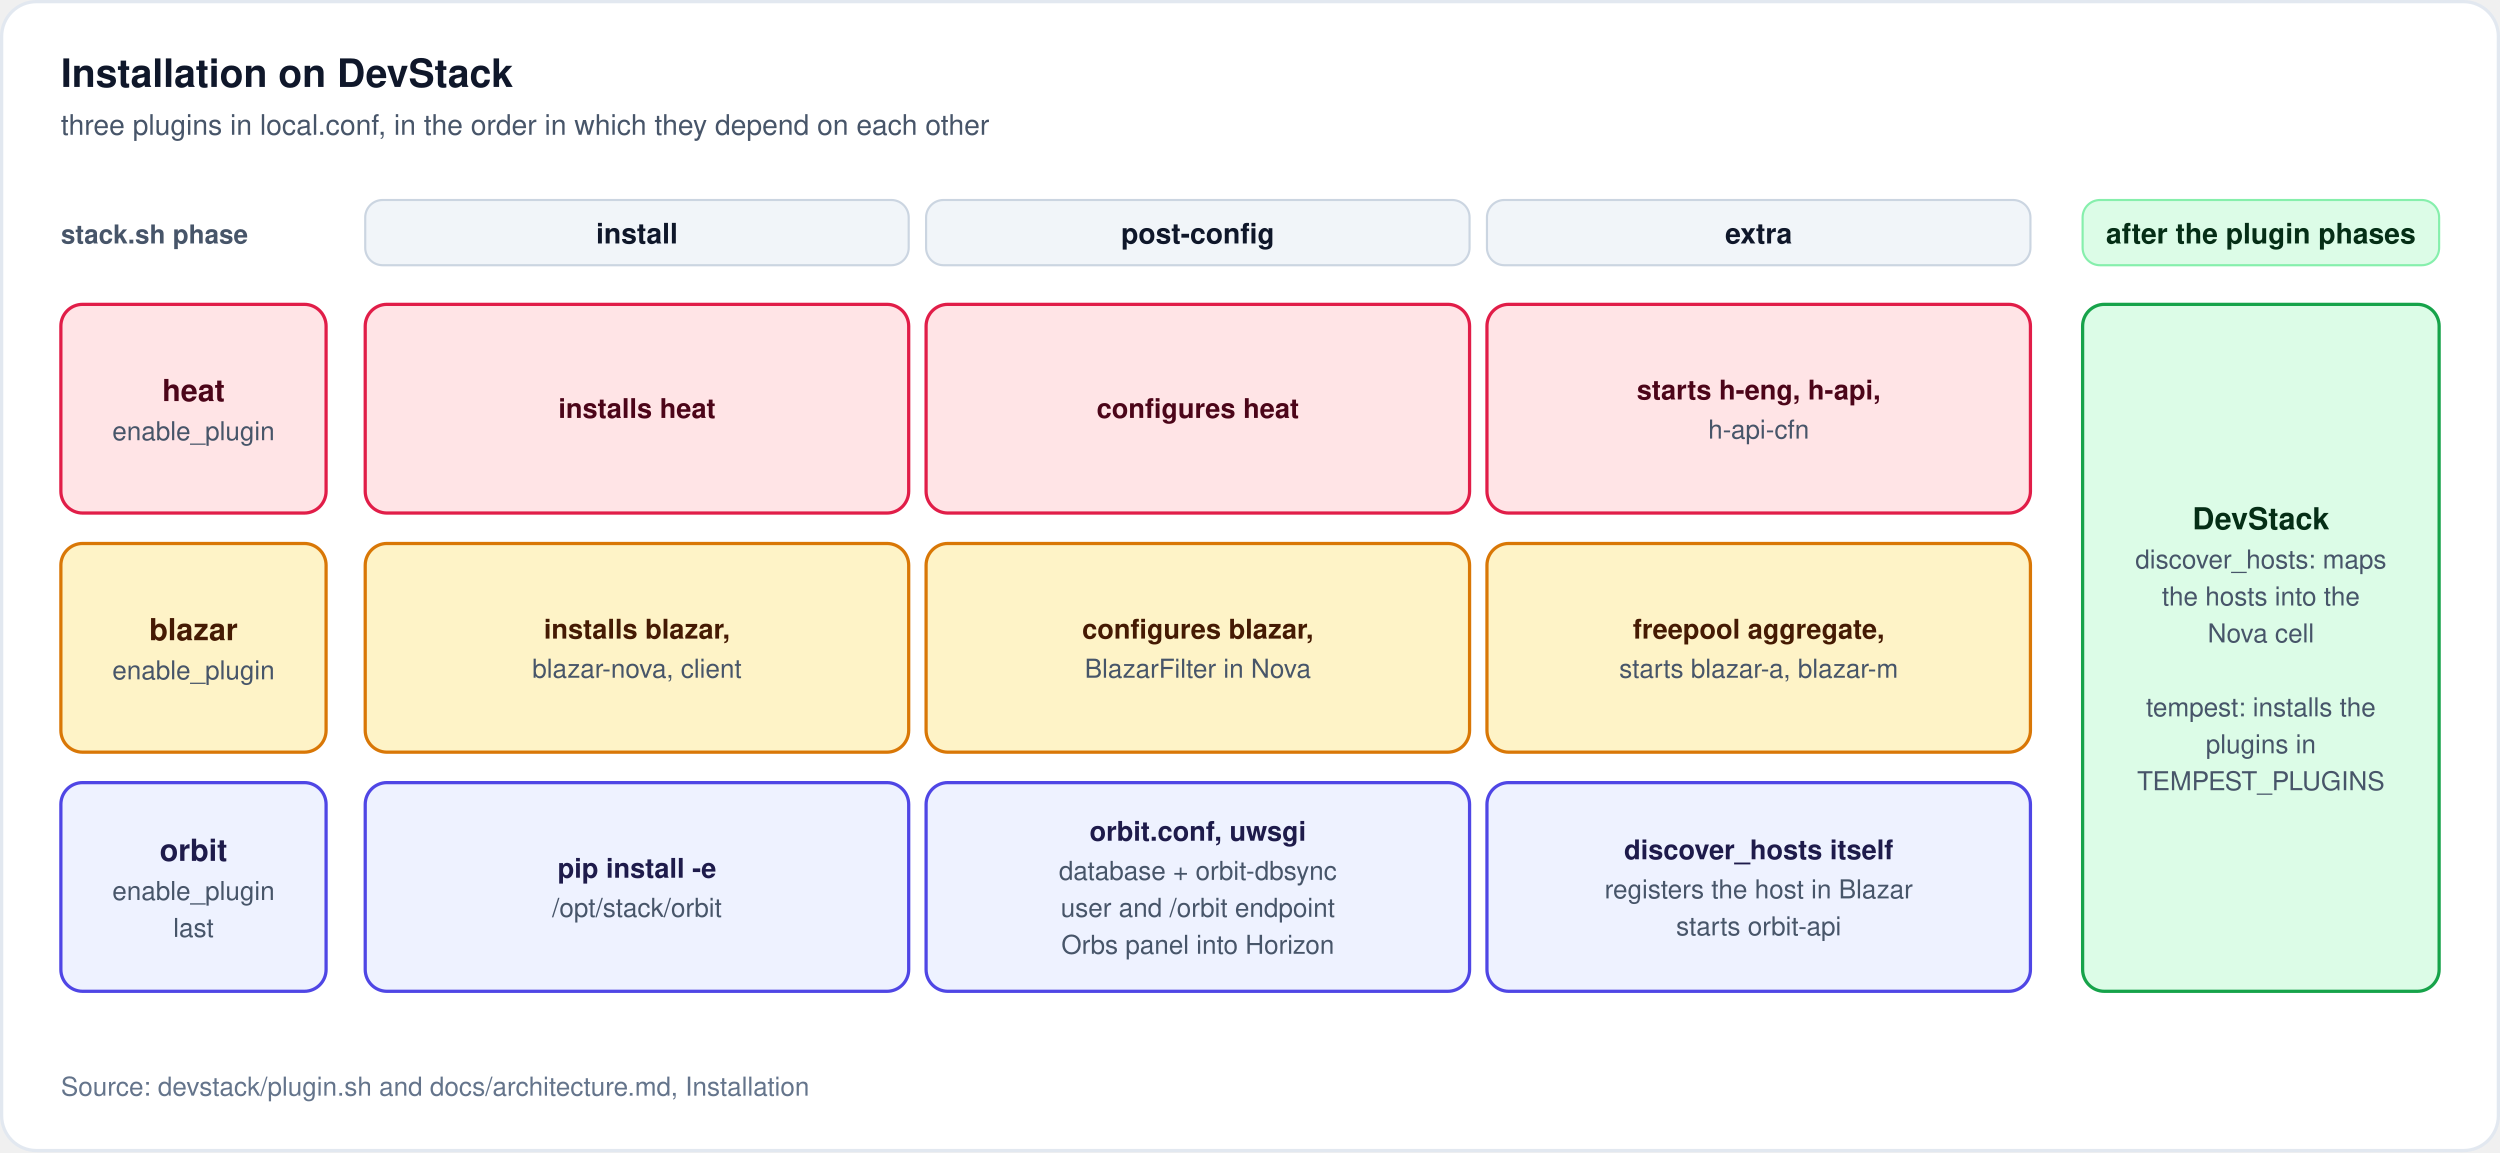
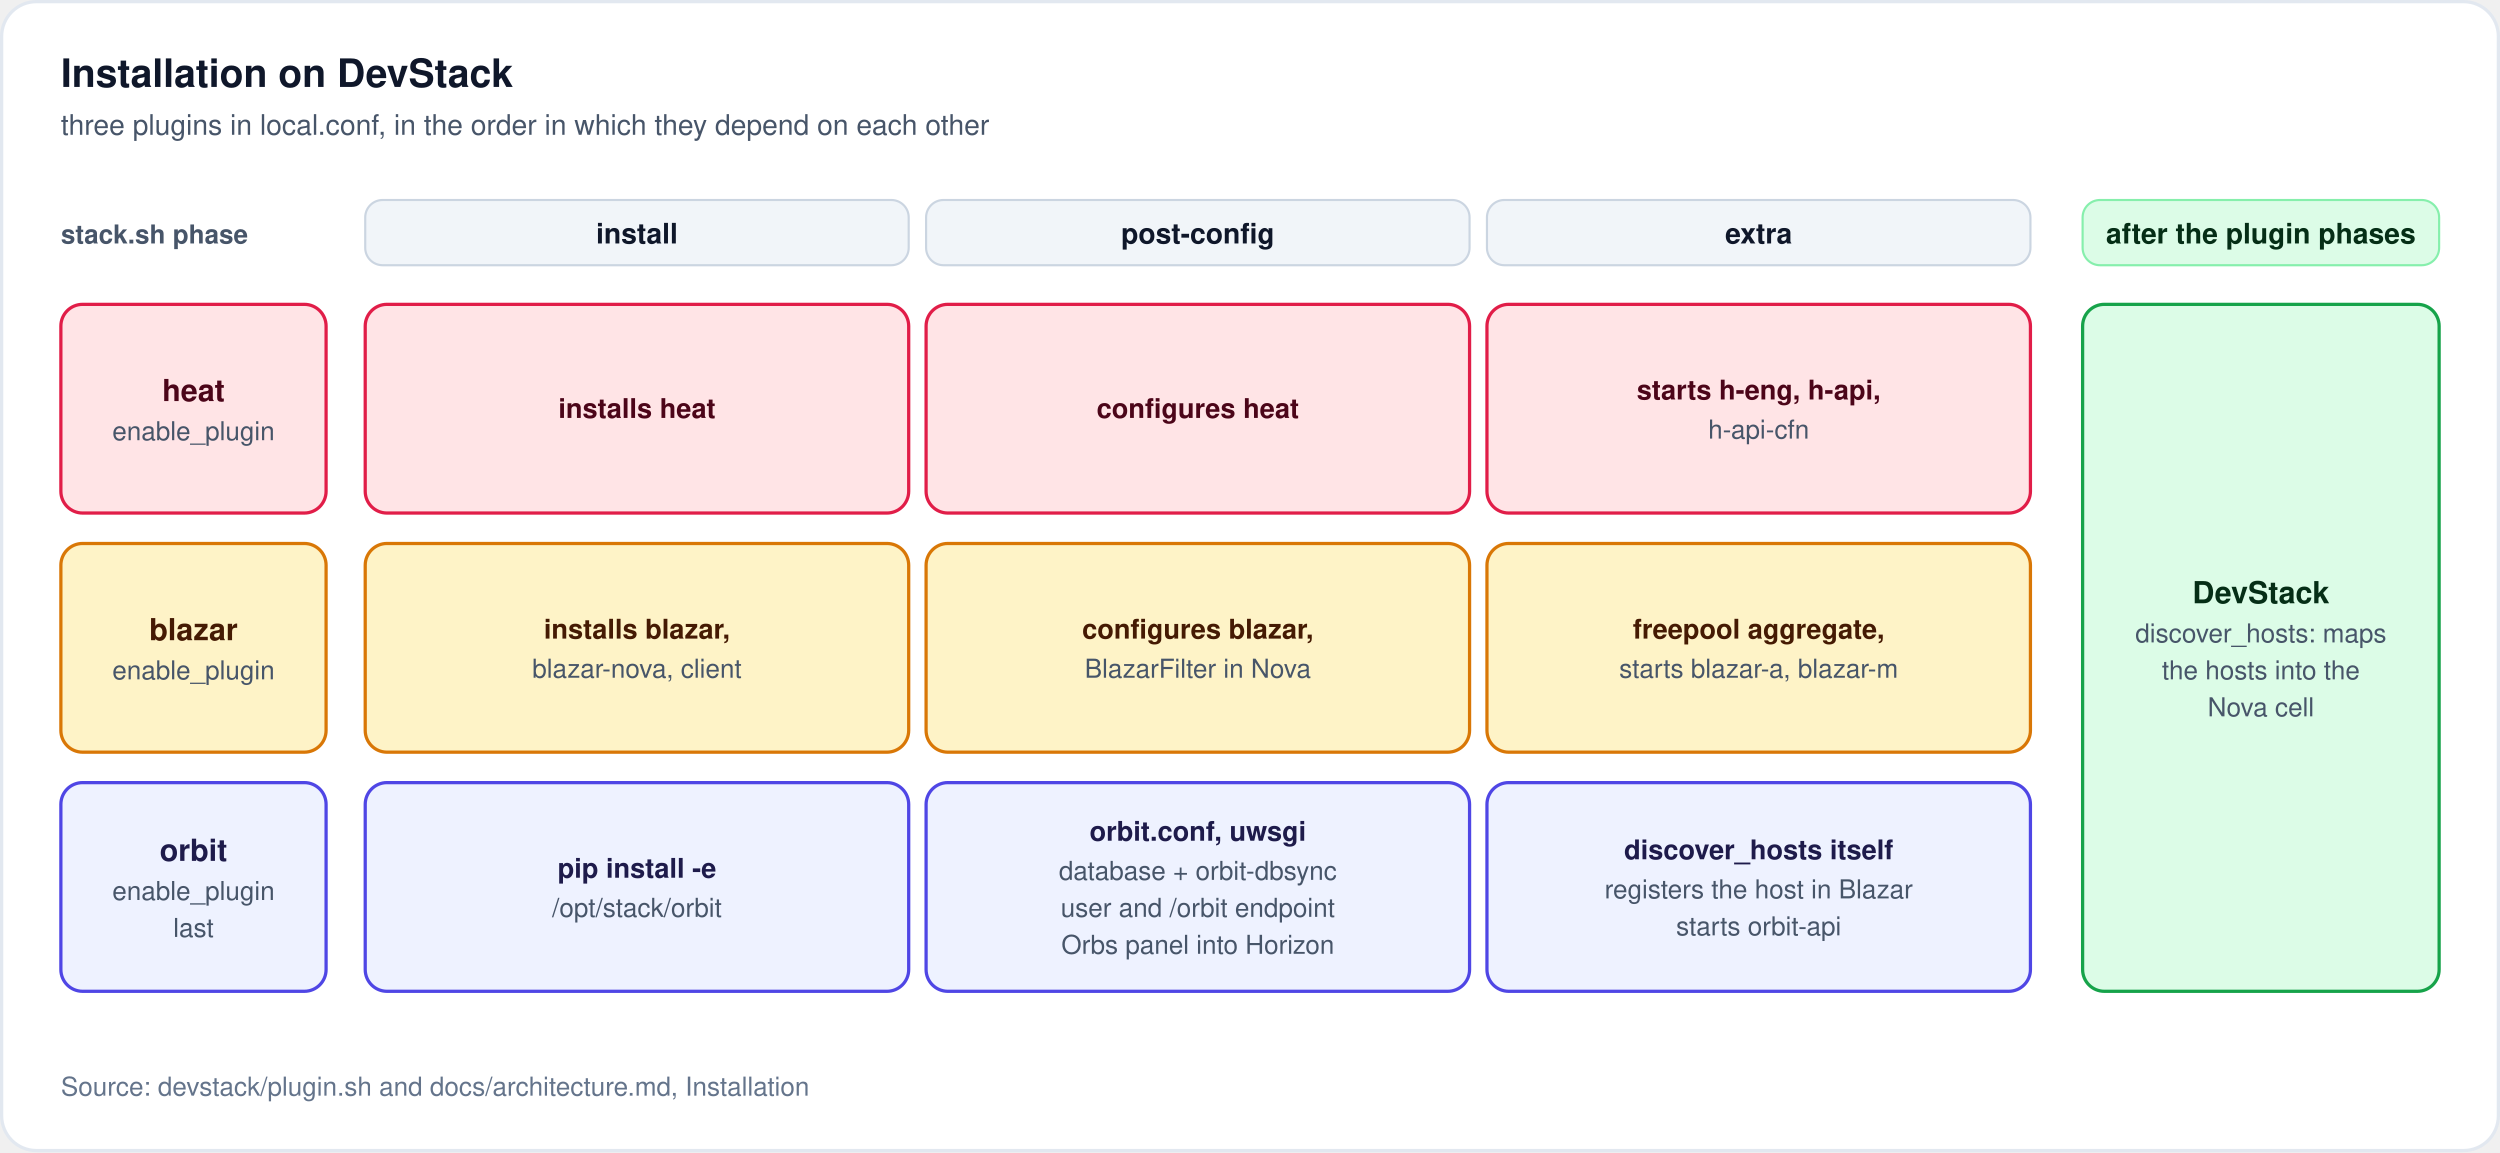
<svg xmlns="http://www.w3.org/2000/svg" width="1150" height="530" viewBox="0 0 1150 530" role="img" aria-label="Installation with DevStack: what each plugin does in each phase">
  <defs />
  <rect x="0.75" y="0.75" width="1148.5" height="528.5" rx="16" fill="#ffffff" stroke="#e2e8f0" stroke-width="1.5" />
  <text x="28" y="40" font-family="-apple-system, BlinkMacSystemFont, 'Segoe UI', Helvetica, Arial, sans-serif" font-size="18" font-weight="700" fill="#0f172a">Installation on DevStack</text>
  <text x="28" y="62" font-family="-apple-system, BlinkMacSystemFont, 'Segoe UI', Helvetica, Arial, sans-serif" font-size="13" fill="#475569">three plugins in local.conf, in the order in which they depend on each other</text>
  <rect x="168" y="92" width="250" height="30" rx="8" fill="#f1f5f9" stroke="#cbd5e1" stroke-width="1" />
  <text x="293.0" y="112" font-family="-apple-system, BlinkMacSystemFont, 'Segoe UI', Helvetica, Arial, sans-serif" font-size="13" font-weight="700" text-anchor="middle" fill="#0f172a">install</text>
  <rect x="426" y="92" width="250" height="30" rx="8" fill="#f1f5f9" stroke="#cbd5e1" stroke-width="1" />
  <text x="551.0" y="112" font-family="-apple-system, BlinkMacSystemFont, 'Segoe UI', Helvetica, Arial, sans-serif" font-size="13" font-weight="700" text-anchor="middle" fill="#0f172a">post-config</text>
  <rect x="684" y="92" width="250" height="30" rx="8" fill="#f1f5f9" stroke="#cbd5e1" stroke-width="1" />
  <text x="809.0" y="112" font-family="-apple-system, BlinkMacSystemFont, 'Segoe UI', Helvetica, Arial, sans-serif" font-size="13" font-weight="700" text-anchor="middle" fill="#0f172a">extra</text>
  <rect x="958" y="92" width="164" height="30" rx="8" fill="#dcfce7" stroke="#86efac" stroke-width="1" />
  <text x="1040.0" y="112" font-family="-apple-system, BlinkMacSystemFont, 'Segoe UI', Helvetica, Arial, sans-serif" font-size="13" font-weight="700" text-anchor="middle" fill="#052e16">after the plugin phases</text>
  <text x="28" y="112" font-family="-apple-system, BlinkMacSystemFont, 'Segoe UI', Helvetica, Arial, sans-serif" font-size="12" font-weight="600" text-anchor="start" fill="#475569">stack.sh phase</text>
  <rect x="28" y="140" width="122" height="96" rx="10" fill="#ffe4e6" stroke="#e11d48" stroke-width="1.5" />
  <text x="89.0" y="184.5" font-family="-apple-system, BlinkMacSystemFont, 'Segoe UI', Helvetica, Arial, sans-serif" font-size="14" font-weight="600" text-anchor="middle" fill="#4c0519">heat</text>
  <text x="89.0" y="202.5" font-family="-apple-system, BlinkMacSystemFont, 'Segoe UI', Helvetica, Arial, sans-serif" font-size="12" font-weight="normal" text-anchor="middle" fill="#475569">enable_plugin</text>
  <rect x="168" y="140" width="250" height="96" rx="10" fill="#ffe4e6" stroke="#e11d48" stroke-width="1.5" />
  <text x="293.0" y="192.25" font-family="-apple-system, BlinkMacSystemFont, 'Segoe UI', Helvetica, Arial, sans-serif" font-size="12.5" font-weight="600" text-anchor="middle" fill="#4c0519">installs heat</text>
  <rect x="426" y="140" width="250" height="96" rx="10" fill="#ffe4e6" stroke="#e11d48" stroke-width="1.5" />
  <text x="551.0" y="192.25" font-family="-apple-system, BlinkMacSystemFont, 'Segoe UI', Helvetica, Arial, sans-serif" font-size="12.5" font-weight="600" text-anchor="middle" fill="#4c0519">configures heat</text>
  <rect x="684" y="140" width="250" height="96" rx="10" fill="#ffe4e6" stroke="#e11d48" stroke-width="1.5" />
  <text x="809.0" y="183.75" font-family="-apple-system, BlinkMacSystemFont, 'Segoe UI', Helvetica, Arial, sans-serif" font-size="12.5" font-weight="600" text-anchor="middle" fill="#4c0519">starts h-eng, h-api,</text>
  <text x="809.0" y="201.75" font-family="-apple-system, BlinkMacSystemFont, 'Segoe UI', Helvetica, Arial, sans-serif" font-size="12" font-weight="normal" text-anchor="middle" fill="#475569">h-api-cfn</text>
  <rect x="28" y="250" width="122" height="96" rx="10" fill="#fef3c7" stroke="#d97706" stroke-width="1.5" />
  <text x="89.0" y="294.5" font-family="-apple-system, BlinkMacSystemFont, 'Segoe UI', Helvetica, Arial, sans-serif" font-size="14" font-weight="600" text-anchor="middle" fill="#451a03">blazar</text>
  <text x="89.0" y="312.5" font-family="-apple-system, BlinkMacSystemFont, 'Segoe UI', Helvetica, Arial, sans-serif" font-size="12" font-weight="normal" text-anchor="middle" fill="#475569">enable_plugin</text>
  <rect x="168" y="250" width="250" height="96" rx="10" fill="#fef3c7" stroke="#d97706" stroke-width="1.5" />
  <text x="293.0" y="293.75" font-family="-apple-system, BlinkMacSystemFont, 'Segoe UI', Helvetica, Arial, sans-serif" font-size="12.5" font-weight="600" text-anchor="middle" fill="#451a03">installs blazar,</text>
  <text x="293.0" y="311.75" font-family="-apple-system, BlinkMacSystemFont, 'Segoe UI', Helvetica, Arial, sans-serif" font-size="12" font-weight="normal" text-anchor="middle" fill="#475569">blazar-nova, client</text>
  <rect x="426" y="250" width="250" height="96" rx="10" fill="#fef3c7" stroke="#d97706" stroke-width="1.5" />
  <text x="551.0" y="293.75" font-family="-apple-system, BlinkMacSystemFont, 'Segoe UI', Helvetica, Arial, sans-serif" font-size="12.5" font-weight="600" text-anchor="middle" fill="#451a03">configures blazar,</text>
  <text x="551.0" y="311.75" font-family="-apple-system, BlinkMacSystemFont, 'Segoe UI', Helvetica, Arial, sans-serif" font-size="12" font-weight="normal" text-anchor="middle" fill="#475569">BlazarFilter in Nova</text>
  <rect x="684" y="250" width="250" height="96" rx="10" fill="#fef3c7" stroke="#d97706" stroke-width="1.5" />
  <text x="809.0" y="293.75" font-family="-apple-system, BlinkMacSystemFont, 'Segoe UI', Helvetica, Arial, sans-serif" font-size="12.5" font-weight="600" text-anchor="middle" fill="#451a03">freepool aggregate,</text>
  <text x="809.0" y="311.75" font-family="-apple-system, BlinkMacSystemFont, 'Segoe UI', Helvetica, Arial, sans-serif" font-size="12" font-weight="normal" text-anchor="middle" fill="#475569">starts blazar-a, blazar-m</text>
  <rect x="28" y="360" width="122" height="96" rx="10" fill="#eef2ff" stroke="#4f46e5" stroke-width="1.5" />
  <text x="89.0" y="396.0" font-family="-apple-system, BlinkMacSystemFont, 'Segoe UI', Helvetica, Arial, sans-serif" font-size="14" font-weight="600" text-anchor="middle" fill="#1e1b4b">orbit</text>
  <text x="89.0" y="414.0" font-family="-apple-system, BlinkMacSystemFont, 'Segoe UI', Helvetica, Arial, sans-serif" font-size="12" font-weight="normal" text-anchor="middle" fill="#475569">enable_plugin</text>
  <text x="89.0" y="431.0" font-family="-apple-system, BlinkMacSystemFont, 'Segoe UI', Helvetica, Arial, sans-serif" font-size="12" font-weight="normal" text-anchor="middle" fill="#475569">last</text>
  <rect x="168" y="360" width="250" height="96" rx="10" fill="#eef2ff" stroke="#4f46e5" stroke-width="1.5" />
  <text x="293.0" y="403.75" font-family="-apple-system, BlinkMacSystemFont, 'Segoe UI', Helvetica, Arial, sans-serif" font-size="12.5" font-weight="600" text-anchor="middle" fill="#1e1b4b">pip install -e</text>
  <text x="293.0" y="421.75" font-family="-apple-system, BlinkMacSystemFont, 'Segoe UI', Helvetica, Arial, sans-serif" font-size="12" font-weight="normal" text-anchor="middle" fill="#475569">/opt/stack/orbit</text>
  <rect x="426" y="360" width="250" height="96" rx="10" fill="#eef2ff" stroke="#4f46e5" stroke-width="1.5" />
  <text x="551.0" y="386.75" font-family="-apple-system, BlinkMacSystemFont, 'Segoe UI', Helvetica, Arial, sans-serif" font-size="12.5" font-weight="600" text-anchor="middle" fill="#1e1b4b">orbit.conf, uwsgi</text>
  <text x="551.0" y="404.75" font-family="-apple-system, BlinkMacSystemFont, 'Segoe UI', Helvetica, Arial, sans-serif" font-size="12" font-weight="normal" text-anchor="middle" fill="#475569">database + orbit-dbsync</text>
  <text x="551.0" y="421.75" font-family="-apple-system, BlinkMacSystemFont, 'Segoe UI', Helvetica, Arial, sans-serif" font-size="12" font-weight="normal" text-anchor="middle" fill="#475569">user and /orbit endpoint</text>
  <text x="551.0" y="438.75" font-family="-apple-system, BlinkMacSystemFont, 'Segoe UI', Helvetica, Arial, sans-serif" font-size="12" font-weight="normal" text-anchor="middle" fill="#475569">Orbs panel into Horizon</text>
  <rect x="684" y="360" width="250" height="96" rx="10" fill="#eef2ff" stroke="#4f46e5" stroke-width="1.5" />
  <text x="809.0" y="395.25" font-family="-apple-system, BlinkMacSystemFont, 'Segoe UI', Helvetica, Arial, sans-serif" font-size="12.5" font-weight="600" text-anchor="middle" fill="#1e1b4b">discover_hosts itself</text>
  <text x="809.0" y="413.25" font-family="-apple-system, BlinkMacSystemFont, 'Segoe UI', Helvetica, Arial, sans-serif" font-size="12" font-weight="normal" text-anchor="middle" fill="#475569">registers the host in Blazar</text>
  <text x="809.0" y="430.25" font-family="-apple-system, BlinkMacSystemFont, 'Segoe UI', Helvetica, Arial, sans-serif" font-size="12" font-weight="normal" text-anchor="middle" fill="#475569">starts orbit-api</text>
  <rect x="958" y="140" width="164" height="316" rx="10" fill="#dcfce7" stroke="#16a34a" stroke-width="1.5" />
-   <text x="1040.0" y="243.5" font-family="-apple-system, BlinkMacSystemFont, 'Segoe UI', Helvetica, Arial, sans-serif" font-size="14" font-weight="600" text-anchor="middle" fill="#052e16">DevStack</text>
-   <text x="1040.0" y="261.5" font-family="-apple-system, BlinkMacSystemFont, 'Segoe UI', Helvetica, Arial, sans-serif" font-size="12" font-weight="normal" text-anchor="middle" fill="#475569">discover_hosts: maps</text>
-   <text x="1040.0" y="278.5" font-family="-apple-system, BlinkMacSystemFont, 'Segoe UI', Helvetica, Arial, sans-serif" font-size="12" font-weight="normal" text-anchor="middle" fill="#475569">the hosts into the</text>
-   <text x="1040.0" y="295.5" font-family="-apple-system, BlinkMacSystemFont, 'Segoe UI', Helvetica, Arial, sans-serif" font-size="12" font-weight="normal" text-anchor="middle" fill="#475569">Nova cell</text>
-   <text x="1040.0" y="312.5" font-family="-apple-system, BlinkMacSystemFont, 'Segoe UI', Helvetica, Arial, sans-serif" font-size="12" font-weight="normal" text-anchor="middle" fill="#475569" />
-   <text x="1040.0" y="329.5" font-family="-apple-system, BlinkMacSystemFont, 'Segoe UI', Helvetica, Arial, sans-serif" font-size="12" font-weight="normal" text-anchor="middle" fill="#475569">tempest: installs the</text>
-   <text x="1040.0" y="346.5" font-family="-apple-system, BlinkMacSystemFont, 'Segoe UI', Helvetica, Arial, sans-serif" font-size="12" font-weight="normal" text-anchor="middle" fill="#475569">plugins in</text>
-   <text x="1040.0" y="363.5" font-family="-apple-system, BlinkMacSystemFont, 'Segoe UI', Helvetica, Arial, sans-serif" font-size="12" font-weight="normal" text-anchor="middle" fill="#475569">TEMPEST_PLUGINS</text>
+   <text x="1040.0" y="277.5" font-family="-apple-system, BlinkMacSystemFont, 'Segoe UI', Helvetica, Arial, sans-serif" font-size="14" font-weight="600" text-anchor="middle" fill="#052e16">DevStack</text>
+   <text x="1040.0" y="295.5" font-family="-apple-system, BlinkMacSystemFont, 'Segoe UI', Helvetica, Arial, sans-serif" font-size="12" font-weight="normal" text-anchor="middle" fill="#475569">discover_hosts: maps</text>
+   <text x="1040.0" y="312.5" font-family="-apple-system, BlinkMacSystemFont, 'Segoe UI', Helvetica, Arial, sans-serif" font-size="12" font-weight="normal" text-anchor="middle" fill="#475569">the hosts into the</text>
+   <text x="1040.0" y="329.5" font-family="-apple-system, BlinkMacSystemFont, 'Segoe UI', Helvetica, Arial, sans-serif" font-size="12" font-weight="normal" text-anchor="middle" fill="#475569">Nova cell</text>
  <text x="28" y="504" font-family="-apple-system, BlinkMacSystemFont, 'Segoe UI', Helvetica, Arial, sans-serif" font-size="12" font-weight="normal" text-anchor="start" fill="#64748b">Source: devstack/plugin.sh and docs/architecture.md, Installation</text>
</svg>
